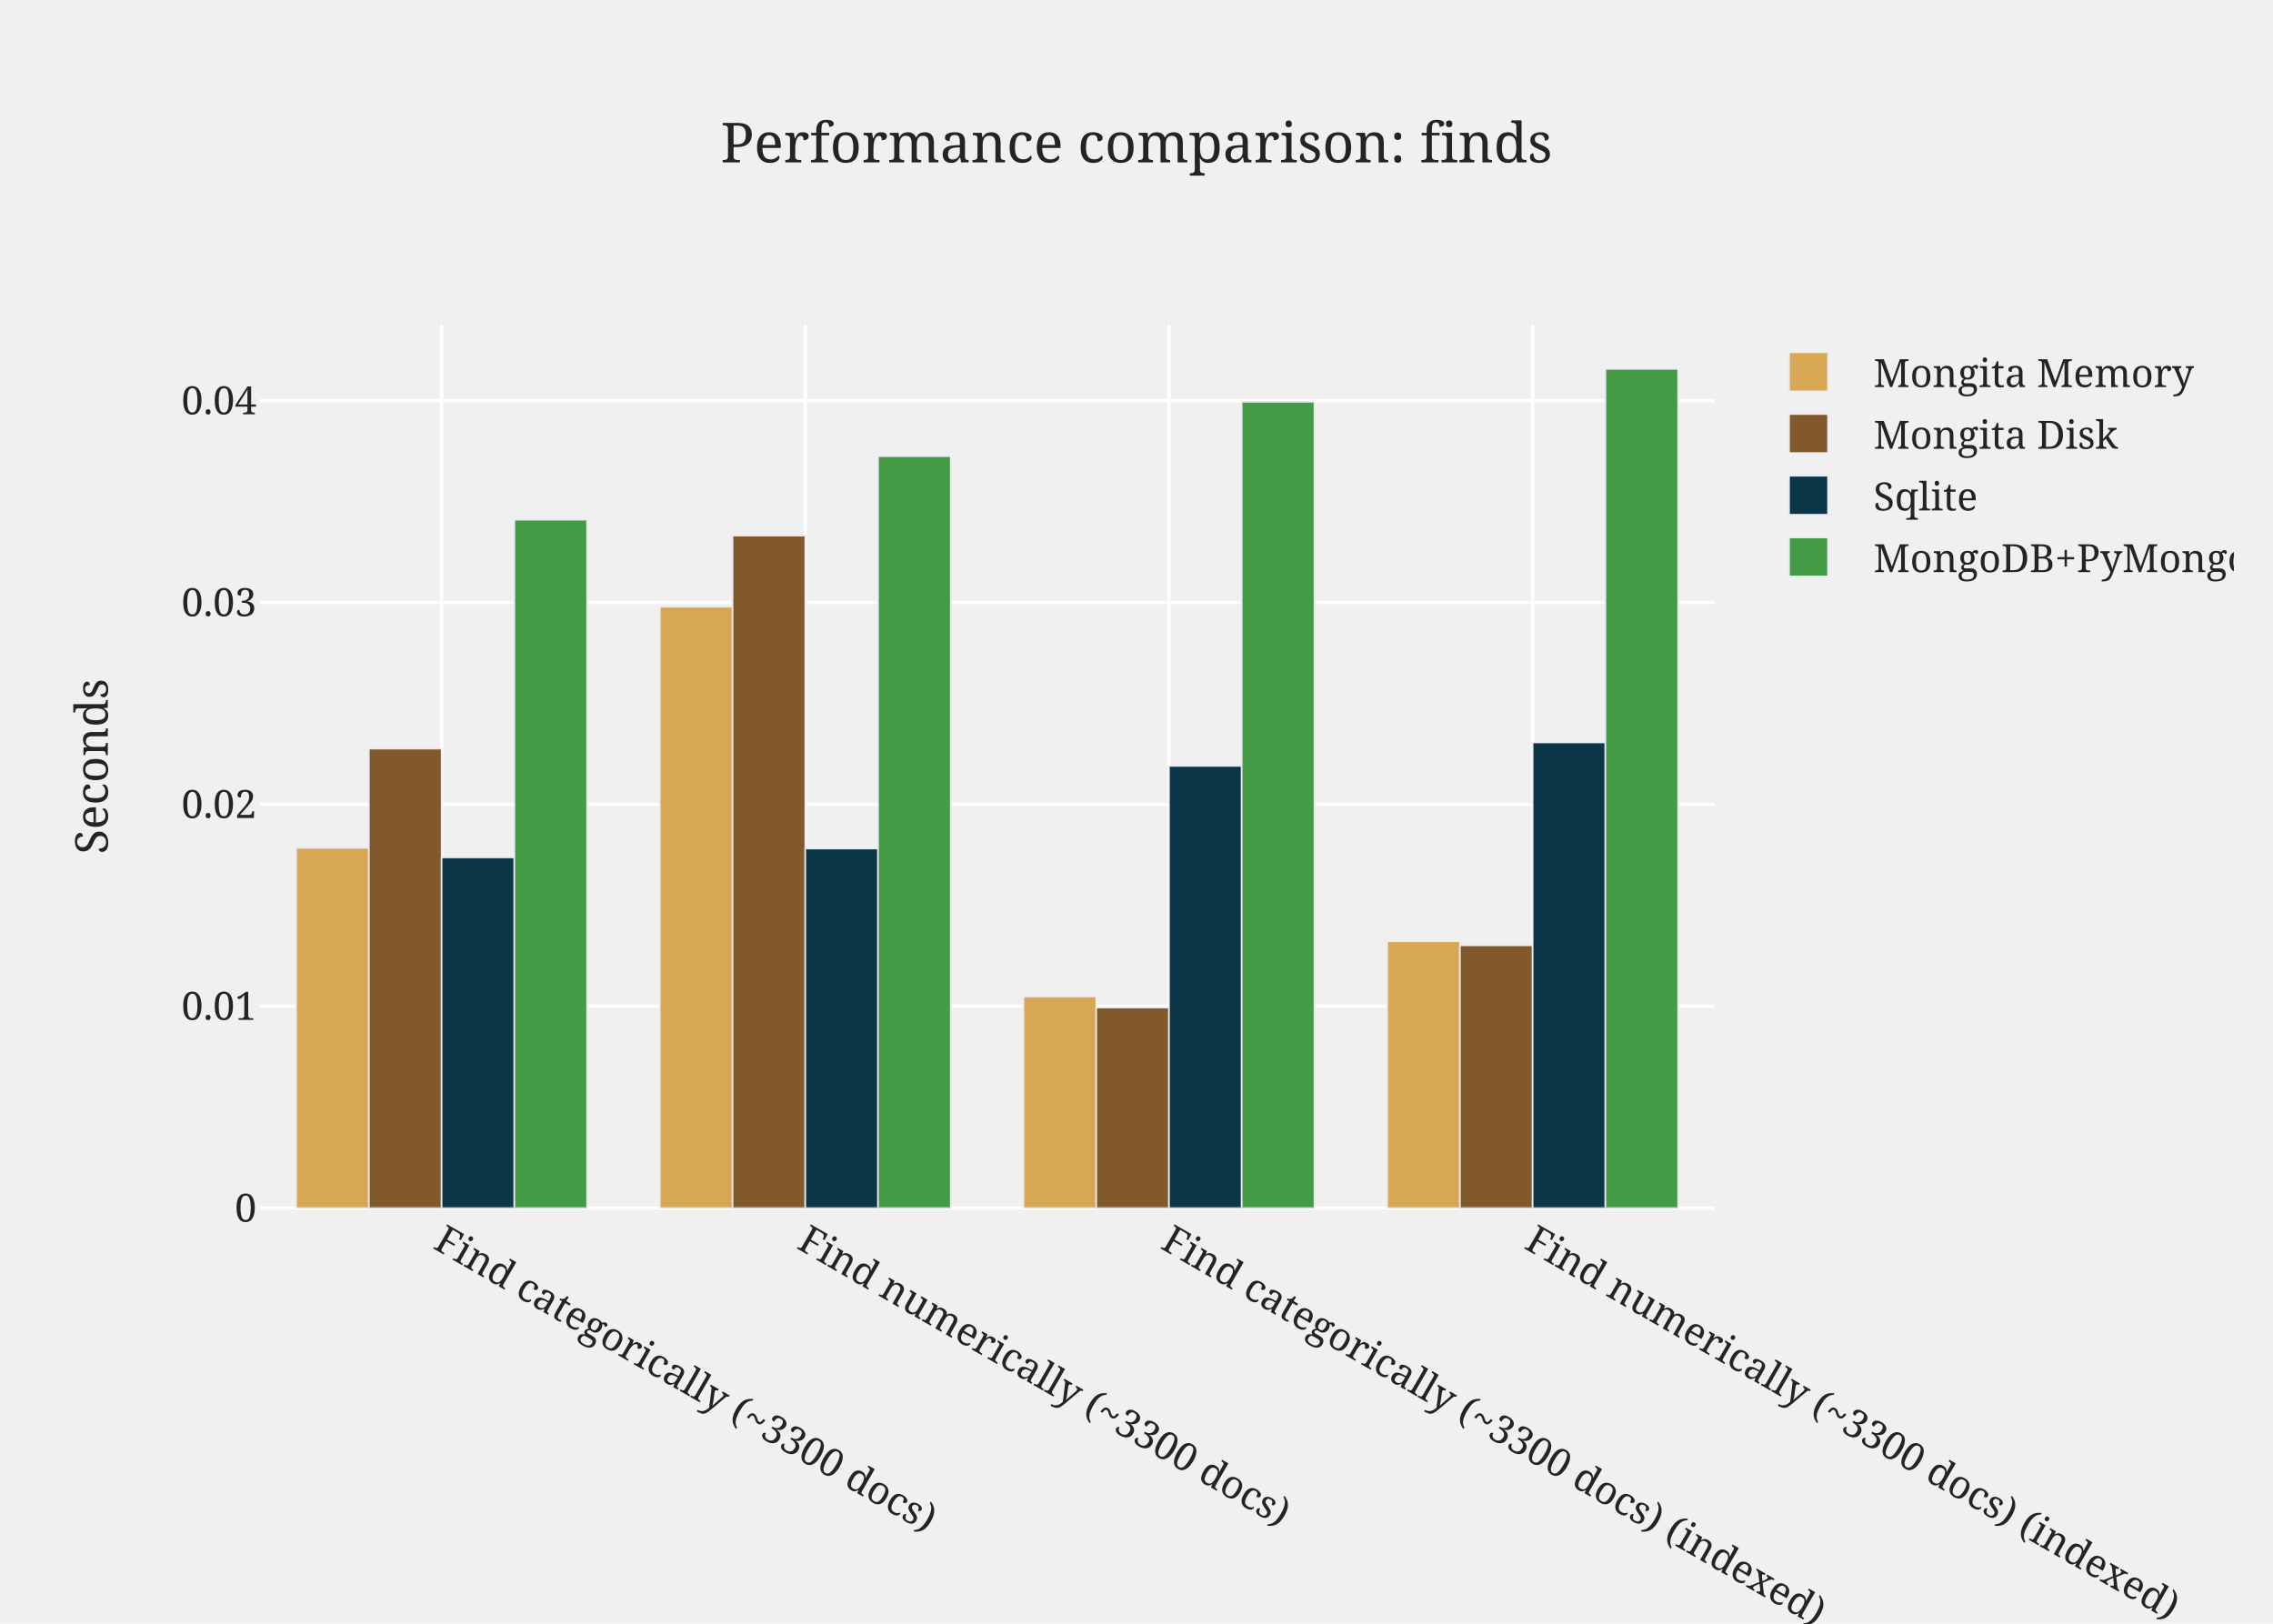
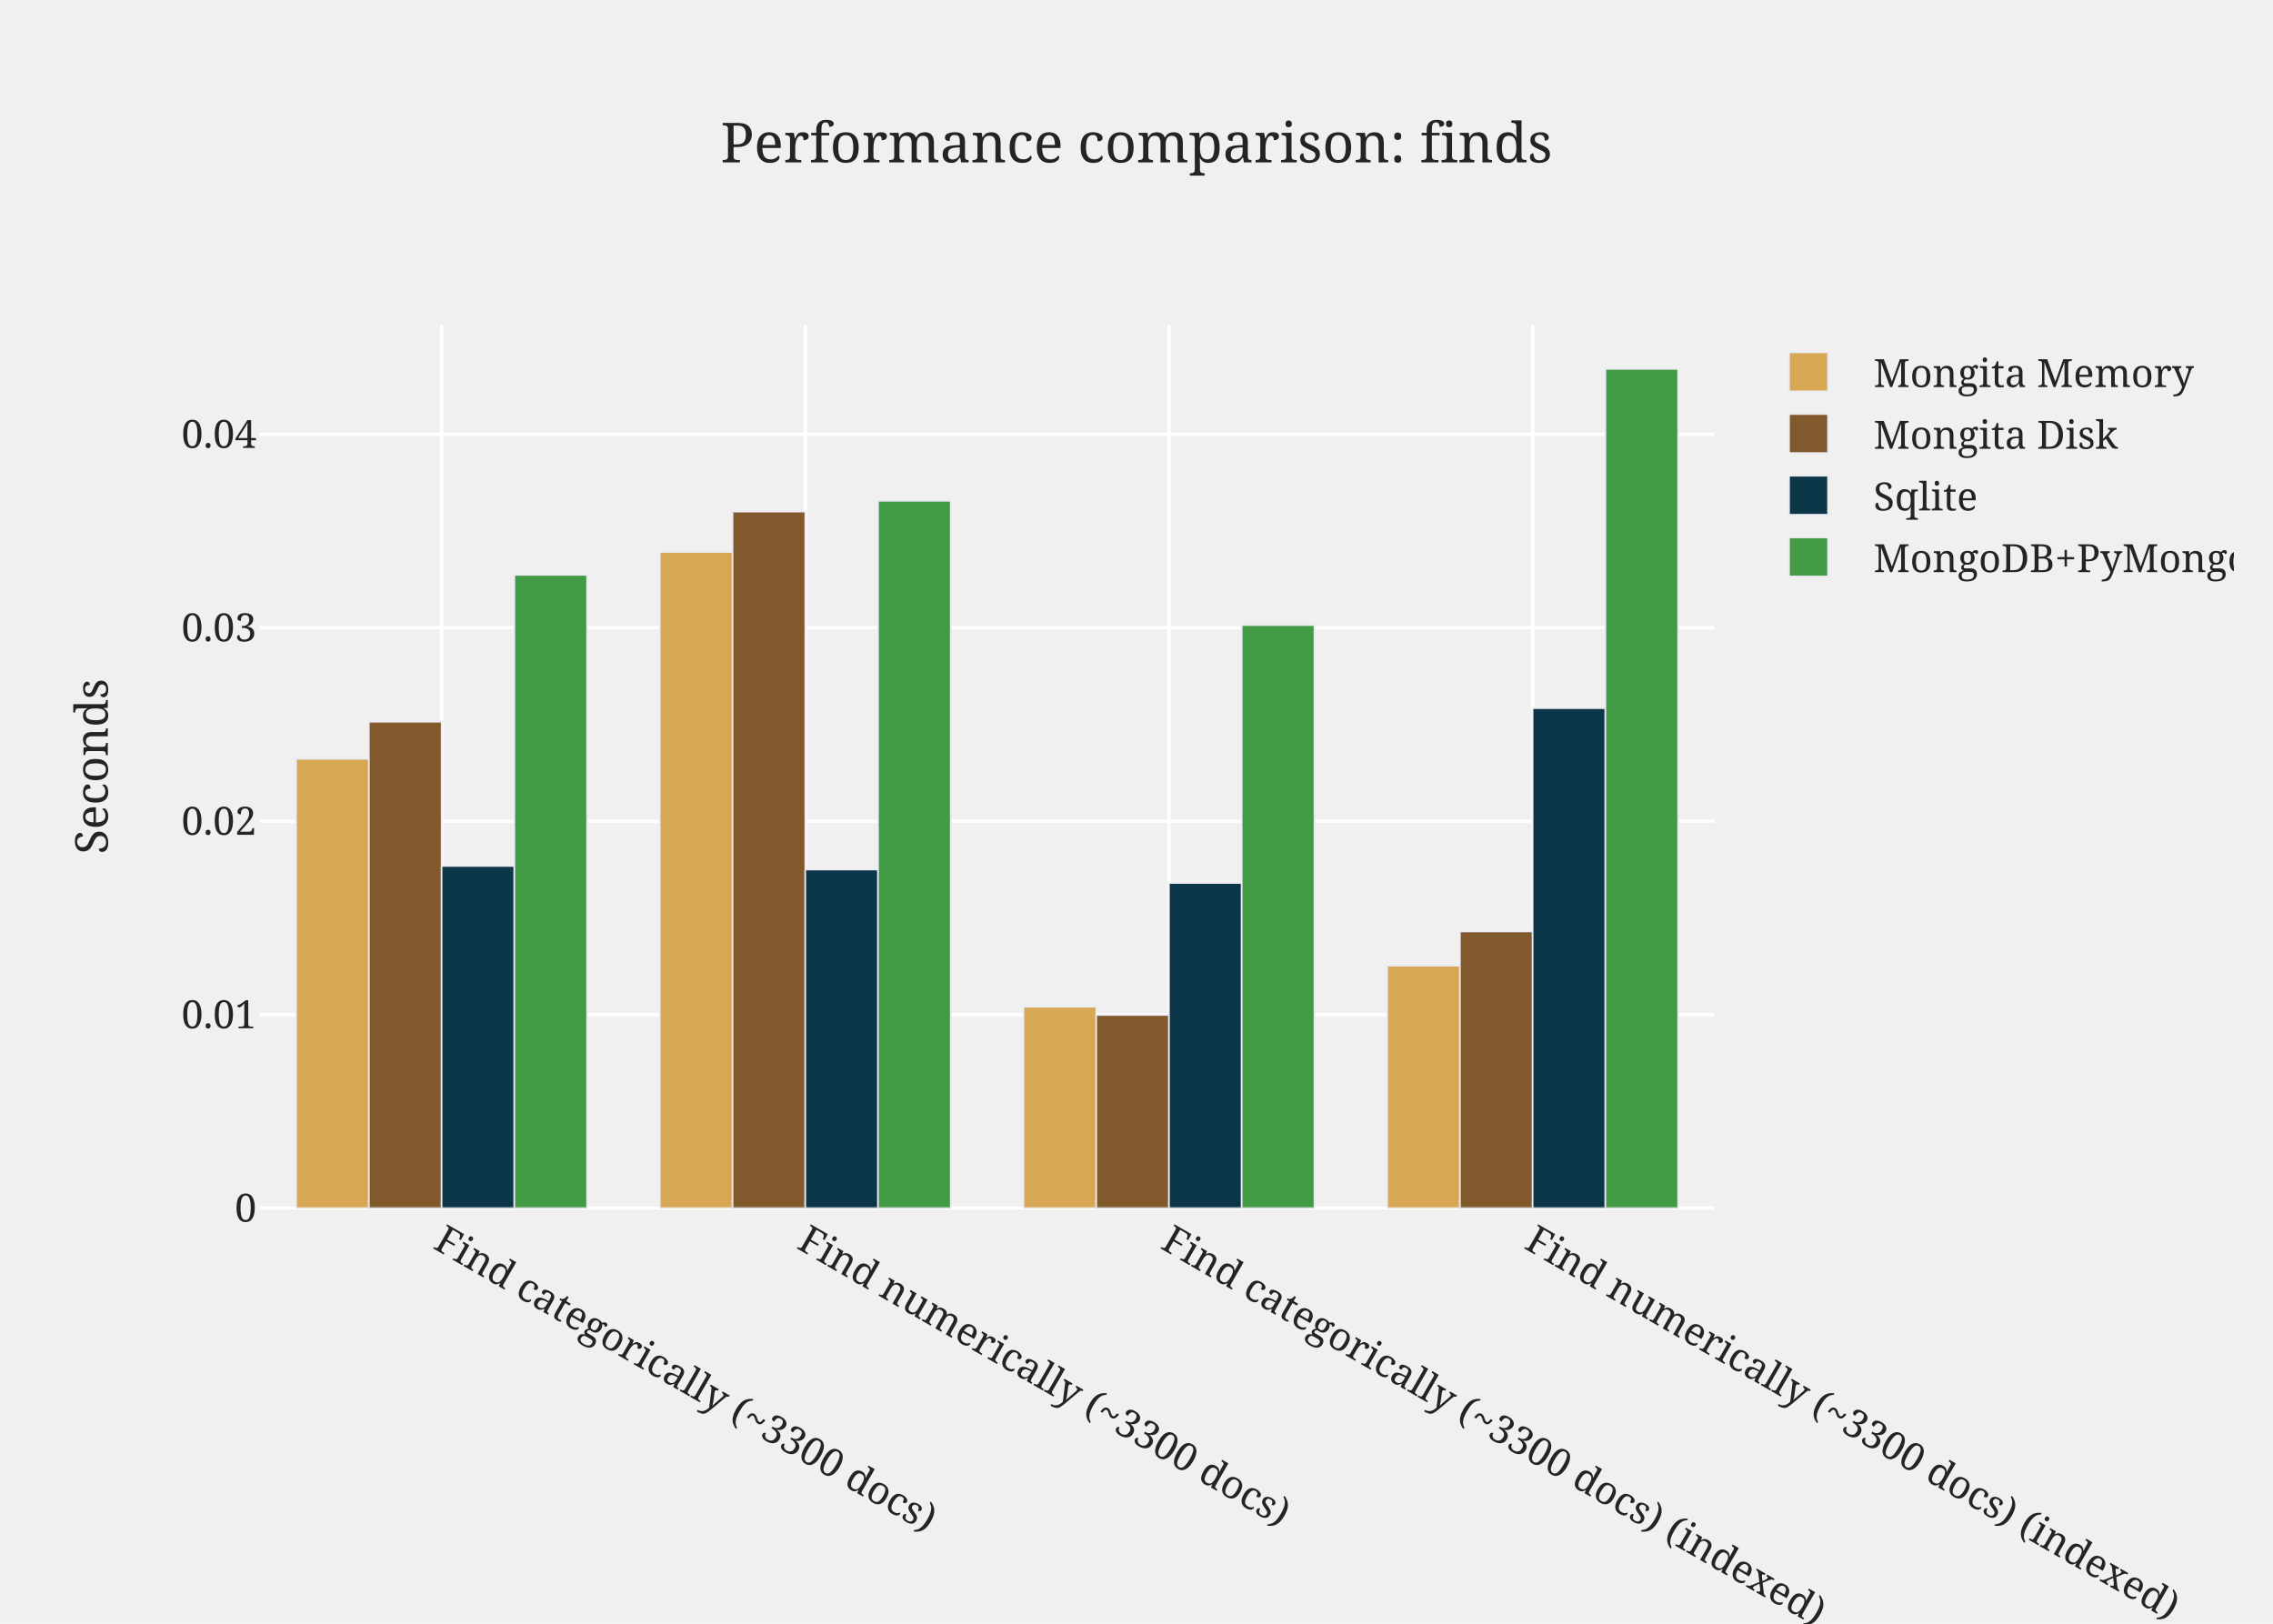
<svg xmlns="http://www.w3.org/2000/svg" class="main-svg" width="700" height="500" style="" viewBox="0 0 700 500">
  <rect x="0" y="0" width="700" height="500" style="fill: rgb(240, 240, 240); fill-opacity: 1;" />
-   <defs id="defs-9cff76">
+   <defs id="defs-b583b0">
    <g class="clips">
-       <clipPath id="clip9cff76xyplot" class="plotclip">
+       <clipPath id="clipb583b0xyplot" class="plotclip">
        <rect width="448" height="272" />
      </clipPath>
-       <clipPath class="axesclip" id="clip9cff76x">
+       <clipPath class="axesclip" id="clipb583b0x">
        <rect x="80" y="0" width="448" height="500" />
      </clipPath>
-       <clipPath class="axesclip" id="clip9cff76y">
+       <clipPath class="axesclip" id="clipb583b0y">
        <rect x="0" y="100" width="700" height="272" />
      </clipPath>
-       <clipPath class="axesclip" id="clip9cff76xy">
+       <clipPath class="axesclip" id="clipb583b0xy">
        <rect x="80" y="100" width="448" height="272" />
      </clipPath>
    </g>
    <g class="gradients" />
  </defs>
  <g class="bglayer" />
  <g class="layer-below">
    <g class="imagelayer" />
    <g class="shapelayer" />
  </g>
  <g class="cartesianlayer">
    <g class="subplot xy">
      <g class="layer-subplot">
        <g class="shapelayer" />
        <g class="imagelayer" />
      </g>
      <g class="gridlayer">
        <g class="x">
          <path class="xgrid crisp" transform="translate(136,0)" d="M0,100v272" style="stroke: rgb(255, 255, 255); stroke-opacity: 1; stroke-width: 1px;" />
          <path class="xgrid crisp" transform="translate(248,0)" d="M0,100v272" style="stroke: rgb(255, 255, 255); stroke-opacity: 1; stroke-width: 1px;" />
          <path class="xgrid crisp" transform="translate(360,0)" d="M0,100v272" style="stroke: rgb(255, 255, 255); stroke-opacity: 1; stroke-width: 1px;" />
          <path class="xgrid crisp" transform="translate(472,0)" d="M0,100v272" style="stroke: rgb(255, 255, 255); stroke-opacity: 1; stroke-width: 1px;" />
        </g>
        <g class="y">
-           <path class="ygrid crisp" transform="translate(0,309.84)" d="M80,0h448" style="stroke: rgb(255, 255, 255); stroke-opacity: 1; stroke-width: 1px;" />
-           <path class="ygrid crisp" transform="translate(0,247.68)" d="M80,0h448" style="stroke: rgb(255, 255, 255); stroke-opacity: 1; stroke-width: 1px;" />
-           <path class="ygrid crisp" transform="translate(0,185.53)" d="M80,0h448" style="stroke: rgb(255, 255, 255); stroke-opacity: 1; stroke-width: 1px;" />
-           <path class="ygrid crisp" transform="translate(0,123.37)" d="M80,0h448" style="stroke: rgb(255, 255, 255); stroke-opacity: 1; stroke-width: 1px;" />
+           <path class="ygrid crisp" transform="translate(0,312.43)" d="M80,0h448" style="stroke: rgb(255, 255, 255); stroke-opacity: 1; stroke-width: 1px;" />
+           <path class="ygrid crisp" transform="translate(0,252.86)" d="M80,0h448" style="stroke: rgb(255, 255, 255); stroke-opacity: 1; stroke-width: 1px;" />
+           <path class="ygrid crisp" transform="translate(0,193.29)" d="M80,0h448" style="stroke: rgb(255, 255, 255); stroke-opacity: 1; stroke-width: 1px;" />
+           <path class="ygrid crisp" transform="translate(0,133.72)" d="M80,0h448" style="stroke: rgb(255, 255, 255); stroke-opacity: 1; stroke-width: 1px;" />
        </g>
      </g>
      <g class="zerolinelayer">
        <path class="yzl zl crisp" transform="translate(0,372)" d="M80,0h448" style="stroke: rgb(255, 255, 255); stroke-opacity: 1; stroke-width: 1px;" />
      </g>
      <path class="xlines-below" />
      <path class="ylines-below" />
      <g class="overlines-below" />
      <g class="xaxislayer-below" />
      <g class="yaxislayer-below" />
      <g class="overaxes-below" />
-       <g class="plot" transform="translate(80,100)" clip-path="url('#clip9cff76xyplot')">
+       <g class="plot" transform="translate(80,100)" clip-path="url('#clipb583b0xyplot')">
        <g class="barlayer mlayer">
          <g class="trace bars" style="opacity: 1;">
            <g class="points">
              <g class="point">
-                 <path d="M11.2,272V161.08H33.6V272Z" style="vector-effect: non-scaling-stroke; opacity: 1; stroke-width: 0.5px; fill: rgb(216, 167, 83); fill-opacity: 1; stroke: rgb(234, 234, 242); stroke-opacity: 1;" />
-               </g>
-               <g class="point">
-                 <path d="M123.2,272V86.84H145.6V272Z" style="vector-effect: non-scaling-stroke; opacity: 1; stroke-width: 0.5px; fill: rgb(216, 167, 83); fill-opacity: 1; stroke: rgb(234, 234, 242); stroke-opacity: 1;" />
-               </g>
-               <g class="point">
-                 <path d="M235.2,272V206.85H257.6V272Z" style="vector-effect: non-scaling-stroke; opacity: 1; stroke-width: 0.5px; fill: rgb(216, 167, 83); fill-opacity: 1; stroke: rgb(234, 234, 242); stroke-opacity: 1;" />
-               </g>
-               <g class="point">
-                 <path d="M347.2,272V189.84H369.6V272Z" style="vector-effect: non-scaling-stroke; opacity: 1; stroke-width: 0.5px; fill: rgb(216, 167, 83); fill-opacity: 1; stroke: rgb(234, 234, 242); stroke-opacity: 1;" />
-               </g>
-             </g>
-           </g>
-           <g class="trace bars" style="opacity: 1;">
-             <g class="points">
-               <g class="point">
-                 <path d="M33.6,272V130.52H56V272Z" style="vector-effect: non-scaling-stroke; opacity: 1; stroke-width: 0.5px; fill: rgb(130, 89, 44); fill-opacity: 1; stroke: rgb(234, 234, 242); stroke-opacity: 1;" />
-               </g>
-               <g class="point">
-                 <path d="M145.6,272V64.94H168V272Z" style="vector-effect: non-scaling-stroke; opacity: 1; stroke-width: 0.5px; fill: rgb(130, 89, 44); fill-opacity: 1; stroke: rgb(234, 234, 242); stroke-opacity: 1;" />
-               </g>
-               <g class="point">
-                 <path d="M257.6,272V210.26H280V272Z" style="vector-effect: non-scaling-stroke; opacity: 1; stroke-width: 0.5px; fill: rgb(130, 89, 44); fill-opacity: 1; stroke: rgb(234, 234, 242); stroke-opacity: 1;" />
-               </g>
-               <g class="point">
-                 <path d="M369.6,272V191.1H392V272Z" style="vector-effect: non-scaling-stroke; opacity: 1; stroke-width: 0.5px; fill: rgb(130, 89, 44); fill-opacity: 1; stroke: rgb(234, 234, 242); stroke-opacity: 1;" />
-               </g>
-             </g>
-           </g>
-           <g class="trace bars" style="opacity: 1;">
-             <g class="points">
-               <g class="point">
-                 <path d="M56,272V164.03H78.4V272Z" style="vector-effect: non-scaling-stroke; opacity: 1; stroke-width: 0.5px; fill: rgb(11, 54, 71); fill-opacity: 1; stroke: rgb(234, 234, 242); stroke-opacity: 1;" />
-               </g>
-               <g class="point">
-                 <path d="M168,272V161.29H190.4V272Z" style="vector-effect: non-scaling-stroke; opacity: 1; stroke-width: 0.5px; fill: rgb(11, 54, 71); fill-opacity: 1; stroke: rgb(234, 234, 242); stroke-opacity: 1;" />
-               </g>
-               <g class="point">
-                 <path d="M280,272V135.84H302.4V272Z" style="vector-effect: non-scaling-stroke; opacity: 1; stroke-width: 0.5px; fill: rgb(11, 54, 71); fill-opacity: 1; stroke: rgb(234, 234, 242); stroke-opacity: 1;" />
-               </g>
-               <g class="point">
-                 <path d="M392,272V128.63H414.4V272Z" style="vector-effect: non-scaling-stroke; opacity: 1; stroke-width: 0.5px; fill: rgb(11, 54, 71); fill-opacity: 1; stroke: rgb(234, 234, 242); stroke-opacity: 1;" />
-               </g>
-             </g>
-           </g>
-           <g class="trace bars" style="opacity: 1;">
-             <g class="points">
-               <g class="point">
-                 <path d="M78.4,272V60.04H100.8V272Z" style="vector-effect: non-scaling-stroke; opacity: 1; stroke-width: 0.5px; fill: rgb(68, 155, 69); fill-opacity: 1; stroke: rgb(234, 234, 242); stroke-opacity: 1;" />
-               </g>
-               <g class="point">
-                 <path d="M190.4,272V40.47H212.8V272Z" style="vector-effect: non-scaling-stroke; opacity: 1; stroke-width: 0.5px; fill: rgb(68, 155, 69); fill-opacity: 1; stroke: rgb(234, 234, 242); stroke-opacity: 1;" />
-               </g>
-               <g class="point">
-                 <path d="M302.4,272V23.73H324.8V272Z" style="vector-effect: non-scaling-stroke; opacity: 1; stroke-width: 0.5px; fill: rgb(68, 155, 69); fill-opacity: 1; stroke: rgb(234, 234, 242); stroke-opacity: 1;" />
+                 <path d="M11.2,272V133.68H33.6V272Z" style="vector-effect: non-scaling-stroke; opacity: 1; stroke-width: 0.5px; fill: rgb(216, 167, 83); fill-opacity: 1; stroke: rgb(234, 234, 242); stroke-opacity: 1;" />
+               </g>
+               <g class="point">
+                 <path d="M123.2,272V69.99H145.6V272Z" style="vector-effect: non-scaling-stroke; opacity: 1; stroke-width: 0.5px; fill: rgb(216, 167, 83); fill-opacity: 1; stroke: rgb(234, 234, 242); stroke-opacity: 1;" />
+               </g>
+               <g class="point">
+                 <path d="M235.2,272V210H257.6V272Z" style="vector-effect: non-scaling-stroke; opacity: 1; stroke-width: 0.5px; fill: rgb(216, 167, 83); fill-opacity: 1; stroke: rgb(234, 234, 242); stroke-opacity: 1;" />
+               </g>
+               <g class="point">
+                 <path d="M347.2,272V197.37H369.6V272Z" style="vector-effect: non-scaling-stroke; opacity: 1; stroke-width: 0.5px; fill: rgb(216, 167, 83); fill-opacity: 1; stroke: rgb(234, 234, 242); stroke-opacity: 1;" />
+               </g>
+             </g>
+           </g>
+           <g class="trace bars" style="opacity: 1;">
+             <g class="points">
+               <g class="point">
+                 <path d="M33.6,272V122.25H56V272Z" style="vector-effect: non-scaling-stroke; opacity: 1; stroke-width: 0.5px; fill: rgb(130, 89, 44); fill-opacity: 1; stroke: rgb(234, 234, 242); stroke-opacity: 1;" />
+               </g>
+               <g class="point">
+                 <path d="M145.6,272V57.53H168V272Z" style="vector-effect: non-scaling-stroke; opacity: 1; stroke-width: 0.5px; fill: rgb(130, 89, 44); fill-opacity: 1; stroke: rgb(234, 234, 242); stroke-opacity: 1;" />
+               </g>
+               <g class="point">
+                 <path d="M257.6,272V212.55H280V272Z" style="vector-effect: non-scaling-stroke; opacity: 1; stroke-width: 0.5px; fill: rgb(130, 89, 44); fill-opacity: 1; stroke: rgb(234, 234, 242); stroke-opacity: 1;" />
+               </g>
+               <g class="point">
+                 <path d="M369.6,272V186.82H392V272Z" style="vector-effect: non-scaling-stroke; opacity: 1; stroke-width: 0.5px; fill: rgb(130, 89, 44); fill-opacity: 1; stroke: rgb(234, 234, 242); stroke-opacity: 1;" />
+               </g>
+             </g>
+           </g>
+           <g class="trace bars" style="opacity: 1;">
+             <g class="points">
+               <g class="point">
+                 <path d="M56,272V166.66H78.4V272Z" style="vector-effect: non-scaling-stroke; opacity: 1; stroke-width: 0.5px; fill: rgb(11, 54, 71); fill-opacity: 1; stroke: rgb(234, 234, 242); stroke-opacity: 1;" />
+               </g>
+               <g class="point">
+                 <path d="M168,272V167.77H190.4V272Z" style="vector-effect: non-scaling-stroke; opacity: 1; stroke-width: 0.5px; fill: rgb(11, 54, 71); fill-opacity: 1; stroke: rgb(234, 234, 242); stroke-opacity: 1;" />
+               </g>
+               <g class="point">
+                 <path d="M280,272V171.91H302.4V272Z" style="vector-effect: non-scaling-stroke; opacity: 1; stroke-width: 0.5px; fill: rgb(11, 54, 71); fill-opacity: 1; stroke: rgb(234, 234, 242); stroke-opacity: 1;" />
+               </g>
+               <g class="point">
+                 <path d="M392,272V118.07H414.4V272Z" style="vector-effect: non-scaling-stroke; opacity: 1; stroke-width: 0.5px; fill: rgb(11, 54, 71); fill-opacity: 1; stroke: rgb(234, 234, 242); stroke-opacity: 1;" />
+               </g>
+             </g>
+           </g>
+           <g class="trace bars" style="opacity: 1;">
+             <g class="points">
+               <g class="point">
+                 <path d="M78.4,272V77.03H100.8V272Z" style="vector-effect: non-scaling-stroke; opacity: 1; stroke-width: 0.5px; fill: rgb(68, 155, 69); fill-opacity: 1; stroke: rgb(234, 234, 242); stroke-opacity: 1;" />
+               </g>
+               <g class="point">
+                 <path d="M190.4,272V54.21H212.8V272Z" style="vector-effect: non-scaling-stroke; opacity: 1; stroke-width: 0.5px; fill: rgb(68, 155, 69); fill-opacity: 1; stroke: rgb(234, 234, 242); stroke-opacity: 1;" />
+               </g>
+               <g class="point">
+                 <path d="M302.4,272V92.49H324.8V272Z" style="vector-effect: non-scaling-stroke; opacity: 1; stroke-width: 0.5px; fill: rgb(68, 155, 69); fill-opacity: 1; stroke: rgb(234, 234, 242); stroke-opacity: 1;" />
              </g>
              <g class="point">
                <path d="M414.4,272V13.6H436.8V272Z" style="vector-effect: non-scaling-stroke; opacity: 1; stroke-width: 0.5px; fill: rgb(68, 155, 69); fill-opacity: 1; stroke: rgb(234, 234, 242); stroke-opacity: 1;" />
              </g>
            </g>
          </g>
        </g>
      </g>
      <g class="overplot" />
      <path class="xlines-above crisp" d="M0,0" style="fill: none;" />
      <path class="ylines-above crisp" d="M0,0" style="fill: none;" />
      <g class="overlines-above" />
      <g class="xaxislayer-above">
        <g class="xtick">
          <text text-anchor="start" x="0" y="385" transform="translate(136,0) rotate(30,0,379)" style="font-family: Garamond; font-size: 12px; fill: rgb(36, 36, 36); fill-opacity: 1; white-space: pre;">Find categorically (~3300 docs)</text>
        </g>
        <g class="xtick">
          <text text-anchor="start" x="0" y="385" transform="translate(248,0) rotate(30,0,379)" style="font-family: Garamond; font-size: 12px; fill: rgb(36, 36, 36); fill-opacity: 1; white-space: pre;">Find numerically (~3300 docs)</text>
        </g>
        <g class="xtick">
          <text text-anchor="start" x="0" y="385" transform="translate(360,0) rotate(30,0,379)" style="font-family: Garamond; font-size: 12px; fill: rgb(36, 36, 36); fill-opacity: 1; white-space: pre;">Find categorically (~3300 docs) (indexed)</text>
        </g>
        <g class="xtick">
          <text text-anchor="start" x="0" y="385" transform="translate(472,0) rotate(30,0,379)" style="font-family: Garamond; font-size: 12px; fill: rgb(36, 36, 36); fill-opacity: 1; white-space: pre;">Find numerically (~3300 docs) (indexed)</text>
        </g>
      </g>
      <g class="yaxislayer-above">
        <g class="ytick">
          <text text-anchor="end" x="79" y="4.2" transform="translate(0,372)" style="font-family: Garamond; font-size: 12px; fill: rgb(36, 36, 36); fill-opacity: 1; white-space: pre;">0</text>
        </g>
        <g class="ytick">
-           <text text-anchor="end" x="79" y="4.2" transform="translate(0,309.84)" style="font-family: Garamond; font-size: 12px; fill: rgb(36, 36, 36); fill-opacity: 1; white-space: pre;">0.01</text>
-         </g>
-         <g class="ytick">
-           <text text-anchor="end" x="79" y="4.2" transform="translate(0,247.68)" style="font-family: Garamond; font-size: 12px; fill: rgb(36, 36, 36); fill-opacity: 1; white-space: pre;">0.02</text>
-         </g>
-         <g class="ytick">
-           <text text-anchor="end" x="79" y="4.2" transform="translate(0,185.53)" style="font-family: Garamond; font-size: 12px; fill: rgb(36, 36, 36); fill-opacity: 1; white-space: pre;">0.03</text>
-         </g>
-         <g class="ytick">
-           <text text-anchor="end" x="79" y="4.2" transform="translate(0,123.37)" style="font-family: Garamond; font-size: 12px; fill: rgb(36, 36, 36); fill-opacity: 1; white-space: pre;">0.04</text>
+           <text text-anchor="end" x="79" y="4.2" transform="translate(0,312.43)" style="font-family: Garamond; font-size: 12px; fill: rgb(36, 36, 36); fill-opacity: 1; white-space: pre;">0.01</text>
+         </g>
+         <g class="ytick">
+           <text text-anchor="end" x="79" y="4.2" transform="translate(0,252.86)" style="font-family: Garamond; font-size: 12px; fill: rgb(36, 36, 36); fill-opacity: 1; white-space: pre;">0.02</text>
+         </g>
+         <g class="ytick">
+           <text text-anchor="end" x="79" y="4.2" transform="translate(0,193.29)" style="font-family: Garamond; font-size: 12px; fill: rgb(36, 36, 36); fill-opacity: 1; white-space: pre;">0.03</text>
+         </g>
+         <g class="ytick">
+           <text text-anchor="end" x="79" y="4.2" transform="translate(0,133.72)" style="font-family: Garamond; font-size: 12px; fill: rgb(36, 36, 36); fill-opacity: 1; white-space: pre;">0.04</text>
        </g>
      </g>
      <g class="overaxes-above" />
    </g>
  </g>
  <g class="polarlayer" />
  <g class="ternarylayer" />
  <g class="geolayer" />
  <g class="funnelarealayer" />
  <g class="pielayer" />
  <g class="treemaplayer" />
  <g class="sunburstlayer" />
  <g class="glimages" />
-   <defs id="topdefs-9cff76">
+   <defs id="topdefs-b583b0">
    <g class="clips" />
-     <clipPath id="legend9cff76">
+     <clipPath id="legendb583b0">
      <rect width="151" height="86" x="0" y="0" />
    </clipPath>
  </defs>
  <g class="layer-above">
    <g class="imagelayer" />
    <g class="shapelayer" />
  </g>
  <g class="infolayer">
    <g class="legend" pointer-events="all" transform="translate(536.96,100)">
      <rect class="bg" shape-rendering="crispEdges" width="151" height="86" x="0" y="0" style="stroke: rgb(68, 68, 68); stroke-opacity: 1; fill: rgb(240, 240, 240); fill-opacity: 1; stroke-width: 0px;" />
-       <g class="scrollbox" transform="" clip-path="url('#legend9cff76')">
+       <g class="scrollbox" transform="" clip-path="url('#legendb583b0')">
        <g class="groups">
          <g class="traces" transform="translate(0,14.5)" style="opacity: 1;">
            <text class="legendtext" text-anchor="start" x="40" y="4.68" style="font-family: Garamond; font-size: 12px; fill: rgb(36, 36, 36); fill-opacity: 1; white-space: pre;">Mongita Memory</text>
            <g class="layers" style="opacity: 1;">
              <g class="legendfill" />
              <g class="legendlines" />
              <g class="legendsymbols">
                <g class="legendpoints">
                  <path class="legendundefined" d="M6,6H-6V-6H6Z" transform="translate(20,0)" style="stroke-width: 0.5px; fill: rgb(216, 167, 83); fill-opacity: 1; stroke: rgb(234, 234, 242); stroke-opacity: 1;" />
                </g>
              </g>
            </g>
            <rect class="legendtoggle" x="0" y="-9.5" width="145.453" height="19" style="fill: rgb(0, 0, 0); fill-opacity: 0;" />
          </g>
          <g class="traces" transform="translate(0,33.5)" style="opacity: 1;">
            <text class="legendtext" text-anchor="start" x="40" y="4.68" style="font-family: Garamond; font-size: 12px; fill: rgb(36, 36, 36); fill-opacity: 1; white-space: pre;">Mongita Disk</text>
            <g class="layers" style="opacity: 1;">
              <g class="legendfill" />
              <g class="legendlines" />
              <g class="legendsymbols">
                <g class="legendpoints">
                  <path class="legendundefined" d="M6,6H-6V-6H6Z" transform="translate(20,0)" style="stroke-width: 0.5px; fill: rgb(130, 89, 44); fill-opacity: 1; stroke: rgb(234, 234, 242); stroke-opacity: 1;" />
                </g>
              </g>
            </g>
            <rect class="legendtoggle" x="0" y="-9.5" width="145.453" height="19" style="fill: rgb(0, 0, 0); fill-opacity: 0;" />
          </g>
          <g class="traces" transform="translate(0,52.5)" style="opacity: 1;">
            <text class="legendtext" text-anchor="start" x="40" y="4.68" style="font-family: Garamond; font-size: 12px; fill: rgb(36, 36, 36); fill-opacity: 1; white-space: pre;">Sqlite</text>
            <g class="layers" style="opacity: 1;">
              <g class="legendfill" />
              <g class="legendlines" />
              <g class="legendsymbols">
                <g class="legendpoints">
                  <path class="legendundefined" d="M6,6H-6V-6H6Z" transform="translate(20,0)" style="stroke-width: 0.5px; fill: rgb(11, 54, 71); fill-opacity: 1; stroke: rgb(234, 234, 242); stroke-opacity: 1;" />
                </g>
              </g>
            </g>
            <rect class="legendtoggle" x="0" y="-9.5" width="145.453" height="19" style="fill: rgb(0, 0, 0); fill-opacity: 0;" />
          </g>
          <g class="traces" transform="translate(0,71.5)" style="opacity: 1;">
            <text class="legendtext" text-anchor="start" x="40" y="4.68" style="font-family: Garamond; font-size: 12px; fill: rgb(36, 36, 36); fill-opacity: 1; white-space: pre;">MongoDB+PyMongo</text>
            <g class="layers" style="opacity: 1;">
              <g class="legendfill" />
              <g class="legendlines" />
              <g class="legendsymbols">
                <g class="legendpoints">
                  <path class="legendundefined" d="M6,6H-6V-6H6Z" transform="translate(20,0)" style="stroke-width: 0.5px; fill: rgb(68, 155, 69); fill-opacity: 1; stroke: rgb(234, 234, 242); stroke-opacity: 1;" />
                </g>
              </g>
            </g>
            <rect class="legendtoggle" x="0" y="-9.5" width="145.453" height="19" style="fill: rgb(0, 0, 0); fill-opacity: 0;" />
          </g>
        </g>
      </g>
      <rect class="scrollbar" rx="20" ry="3" width="0" height="0" x="0" y="0" style="fill: rgb(128, 139, 164); fill-opacity: 1;" />
    </g>
    <g class="g-gtitle">
      <text class="gtitle" x="350" y="50" text-anchor="middle" dy="0em" style="font-family: Garamond; font-size: 17px; fill: rgb(36, 36, 36); opacity: 1; font-weight: normal; white-space: pre;">Performance comparison: finds</text>
    </g>
    <g class="g-xtitle" />
    <g class="g-ytitle">
      <text class="ytitle" transform="rotate(-90,33.2,236)" x="33.2" y="236" text-anchor="middle" style="font-family: Garamond; font-size: 14px; fill: rgb(36, 36, 36); opacity: 1; font-weight: normal; white-space: pre;">Seconds</text>
    </g>
  </g>
</svg>
